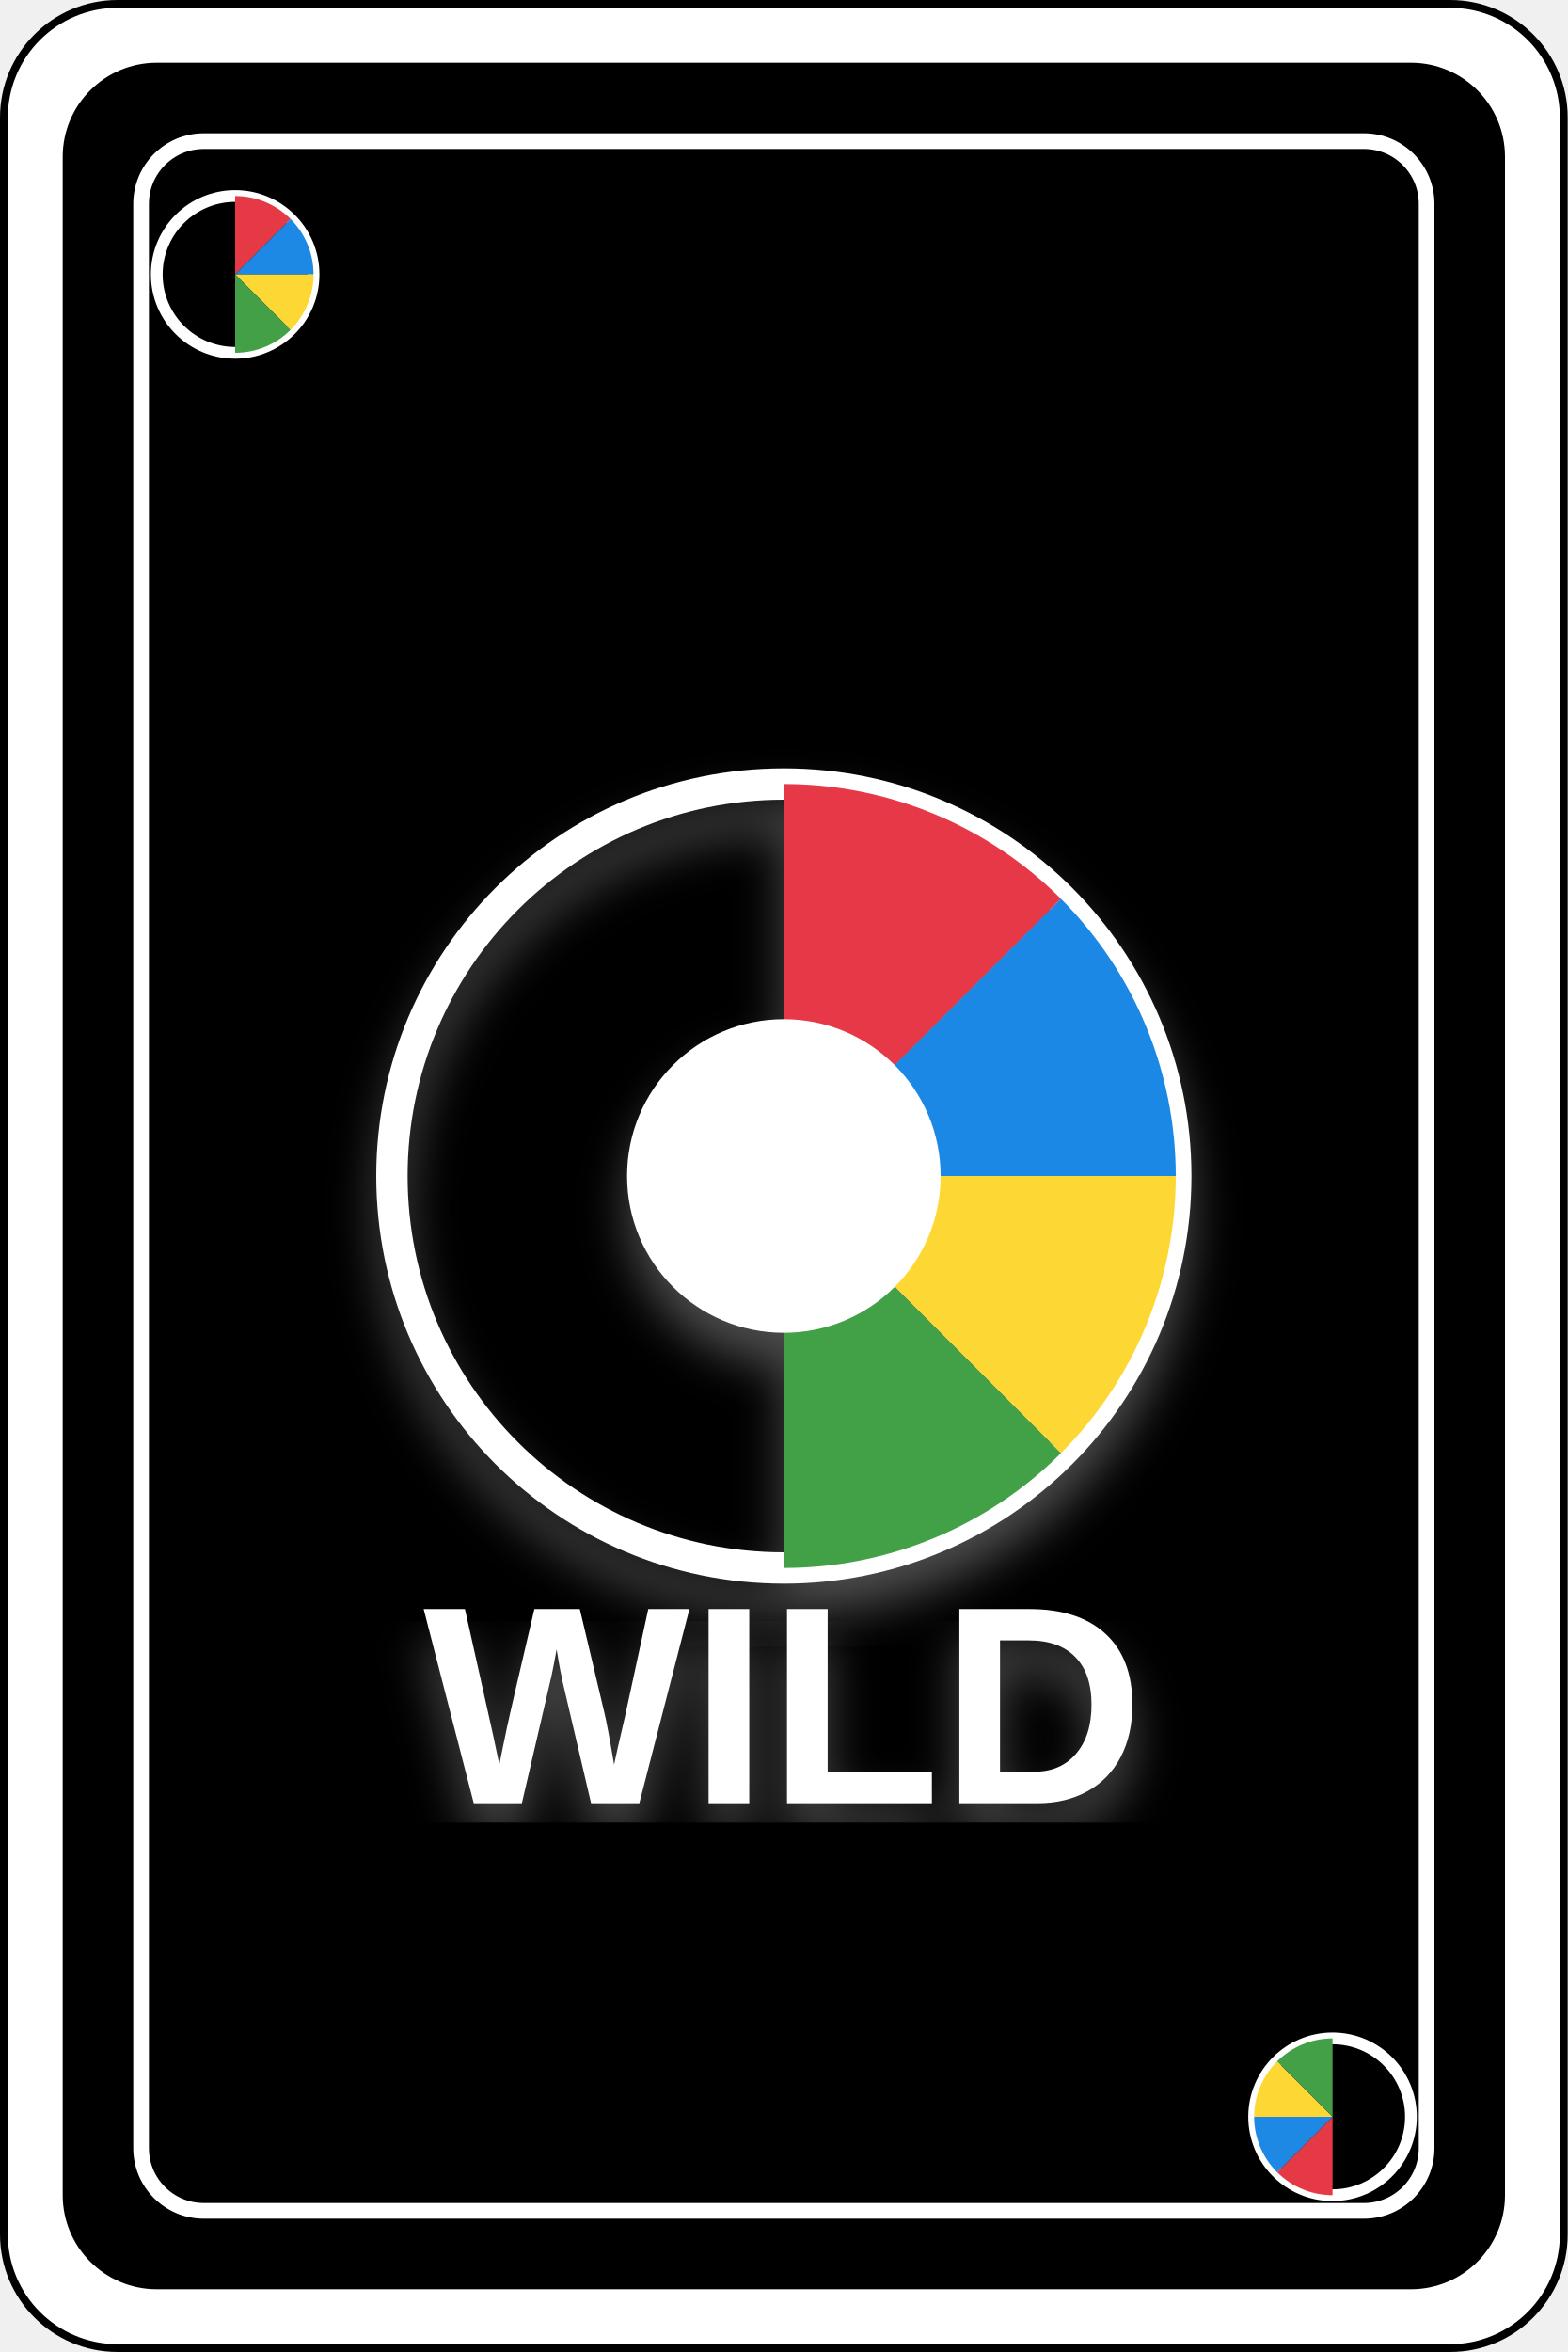
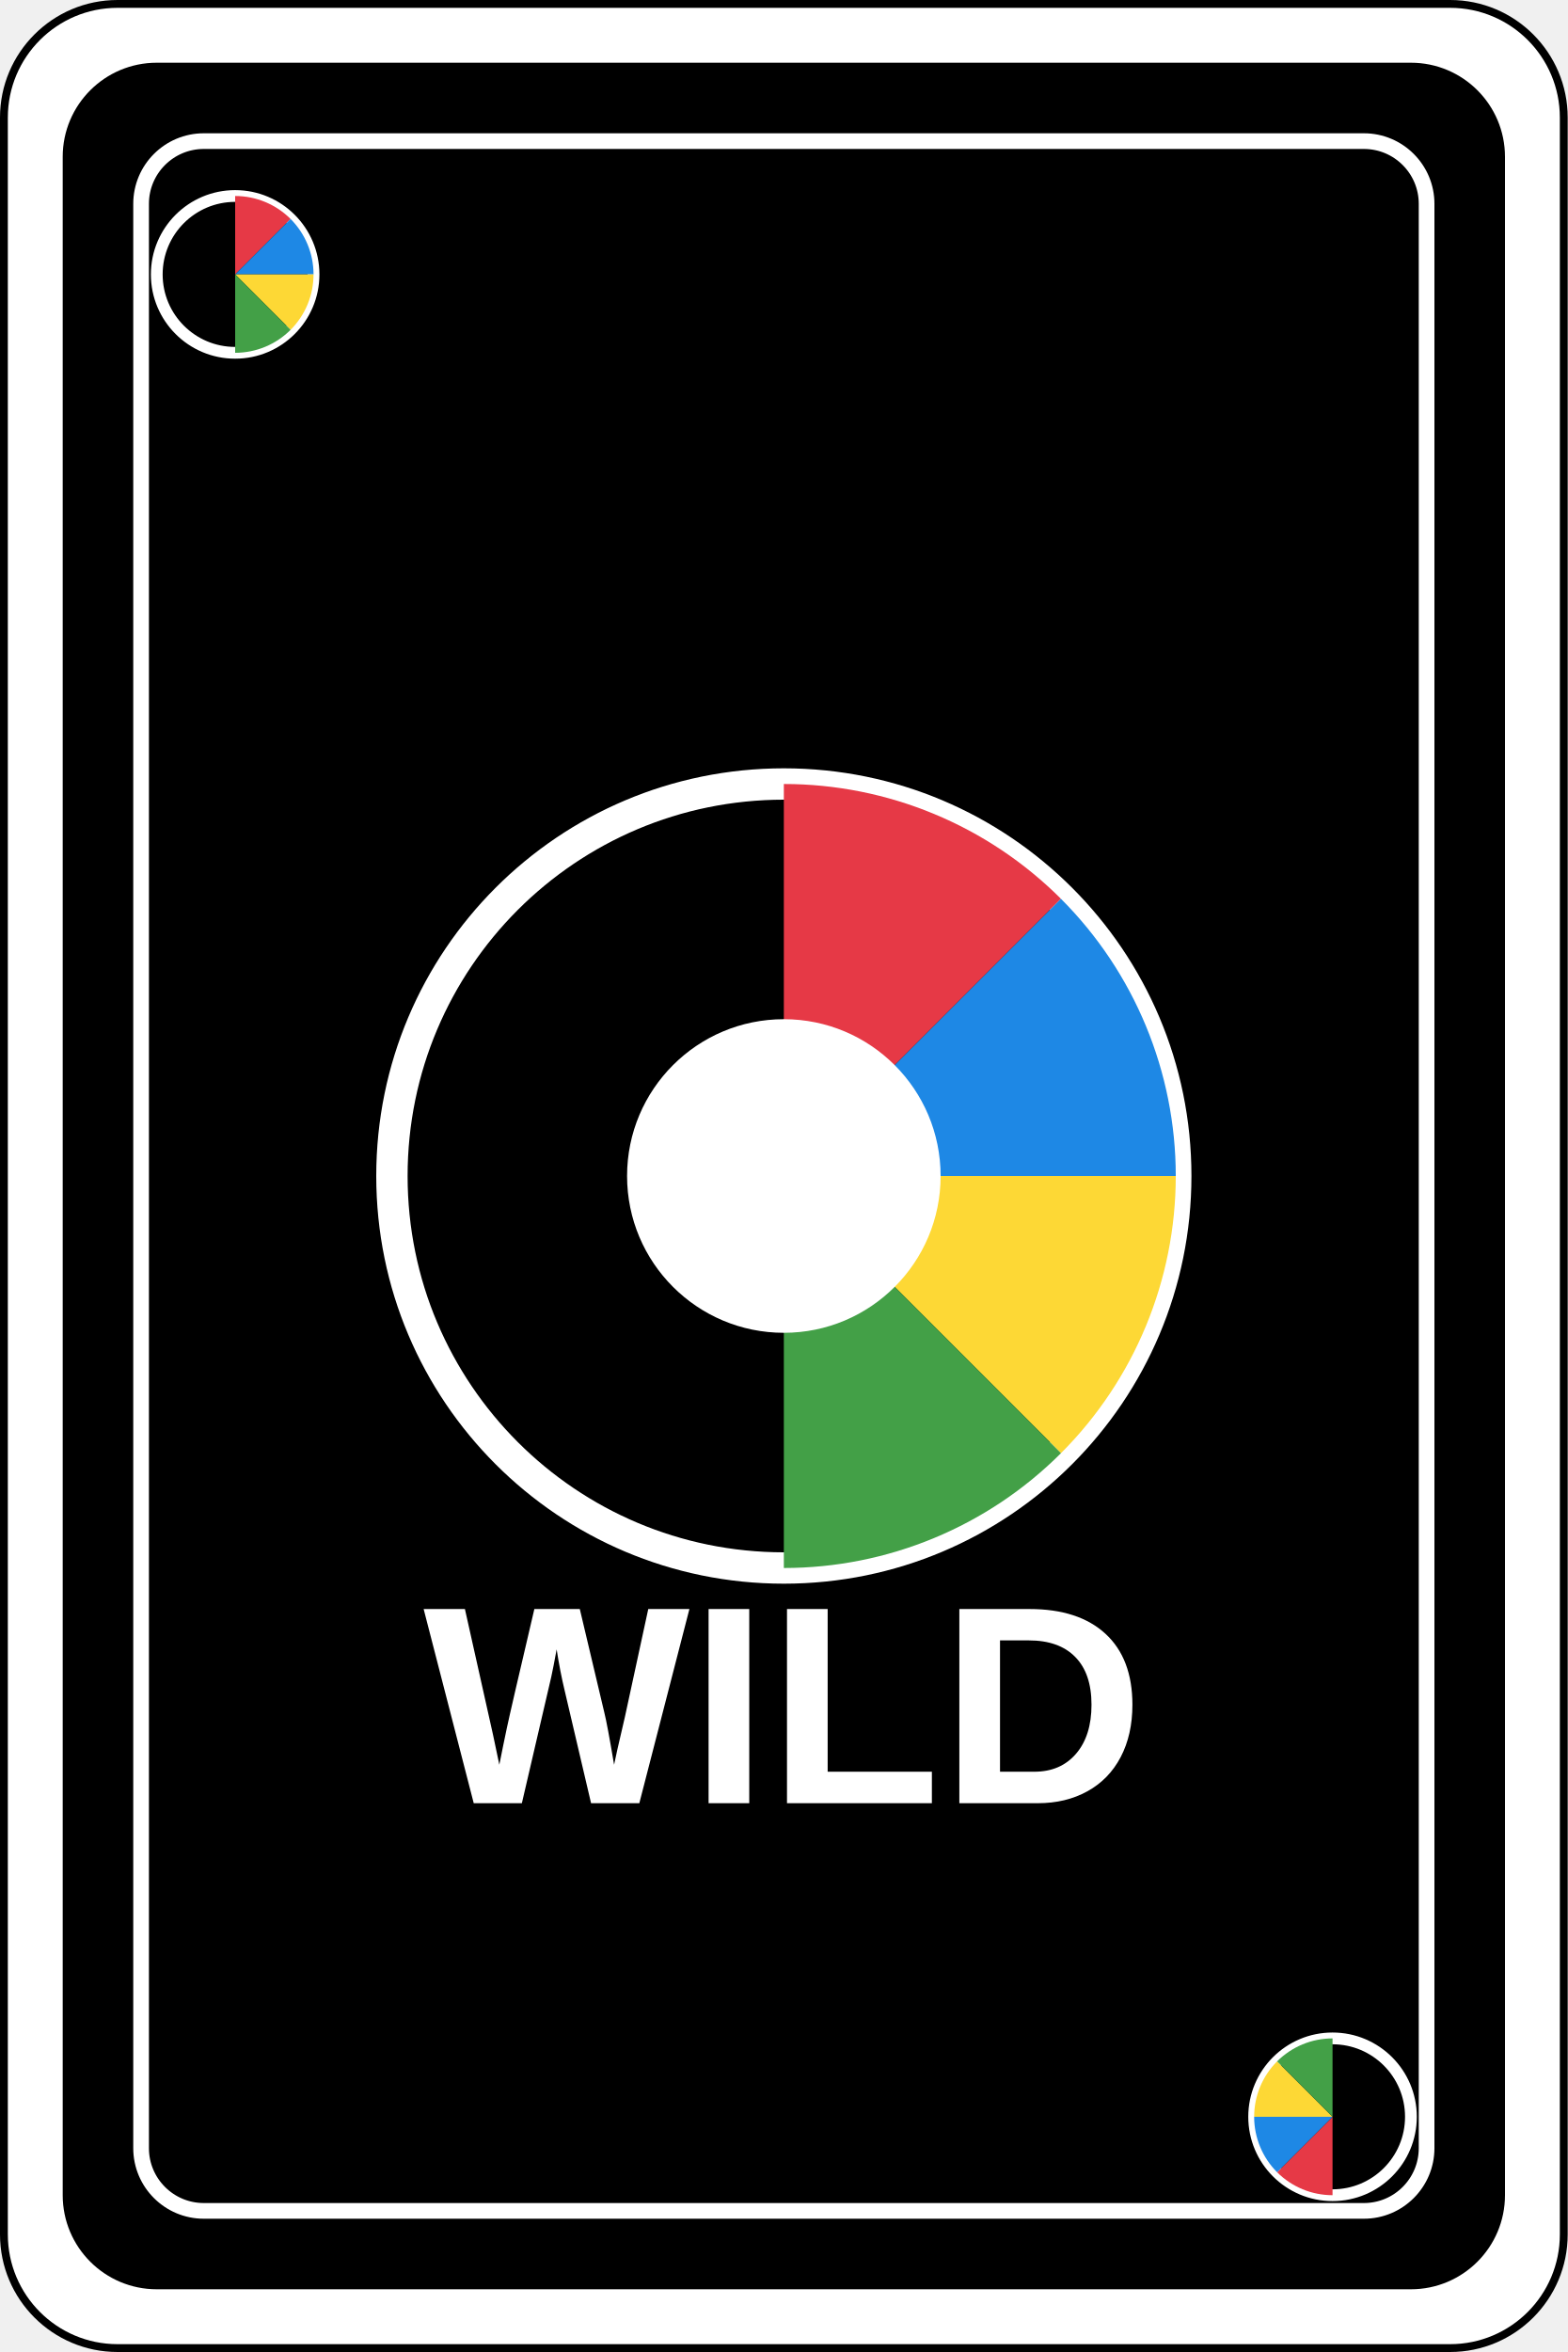
<svg xmlns="http://www.w3.org/2000/svg" width="200" height="300" viewBox="0 0 200 300">
  <rect width="200" height="300" rx="15" fill="#000000" />
  <rect x="1" y="1" width="198" height="298" rx="14" fill="#FFFFFF" />
  <rect x="8" y="8" width="184" height="284" rx="12" fill="#000000" />
  <rect x="18" y="18" width="164" height="264" rx="8" fill="none" stroke="#FFFFFF" stroke-width="2" />
  <defs>
-     <filter id="shadow">
-       <feDropShadow dx="0" dy="4" stdDeviation="3" flood-color="#FFFFFF" flood-opacity="0.3" />
-     </filter>
    <clipPath id="topLeft">
      <path d="M 100 150 L 100 100 A 50 50 0 0 1 135.355 114.645 Z" />
    </clipPath>
    <clipPath id="topRight">
      <path d="M 100 150 L 135.355 114.645 A 50 50 0 0 1 150 150 Z" />
    </clipPath>
    <clipPath id="bottomRight">
      <path d="M 100 150 L 150 150 A 50 50 0 0 1 135.355 185.355 Z" />
    </clipPath>
    <clipPath id="bottomLeft">
      <path d="M 100 150 L 135.355 185.355 A 50 50 0 0 1 100 200 Z" />
    </clipPath>
  </defs>
-   <g filter="url(#shadow)">
+   <g>
    <circle cx="100" cy="150" r="50" fill="none" stroke="#FFFFFF" stroke-width="4" />
    <circle cx="100" cy="150" r="50" fill="#E63946" clip-path="url(#topLeft)" />
    <circle cx="100" cy="150" r="50" fill="#1E88E5" clip-path="url(#topRight)" />
    <circle cx="100" cy="150" r="50" fill="#FDD835" clip-path="url(#bottomRight)" />
    <circle cx="100" cy="150" r="50" fill="#43A047" clip-path="url(#bottomLeft)" />
    <circle cx="100" cy="150" r="20" fill="#FFFFFF" />
  </g>
-   <text x="100" y="230" font-family="Arial, sans-serif" font-size="36" font-weight="bold" fill="#FFFFFF" text-anchor="middle" filter="url(#shadow)">WILD</text>
+   <text x="100" y="230" font-family="Arial, sans-serif" font-size="36" font-weight="bold" fill="#FFFFFF" text-anchor="middle">WILD</text>
  <g>
    <circle cx="30" cy="35" r="10" fill="none" stroke="#FFFFFF" stroke-width="1.5" />
    <path d="M 30 35 L 30 25 A 10 10 0 0 1 37.071 27.929 Z" fill="#E63946" />
    <path d="M 30 35 L 37.071 27.929 A 10 10 0 0 1 40 35 Z" fill="#1E88E5" />
    <path d="M 30 35 L 40 35 A 10 10 0 0 1 37.071 42.071 Z" fill="#FDD835" />
    <path d="M 30 35 L 37.071 42.071 A 10 10 0 0 1 30 45 Z" fill="#43A047" />
  </g>
  <g transform="rotate(180 170 270)">
    <circle cx="170" cy="270" r="10" fill="none" stroke="#FFFFFF" stroke-width="1.5" />
    <path d="M 170 270 L 170 260 A 10 10 0 0 1 177.071 262.929 Z" fill="#E63946" />
    <path d="M 170 270 L 177.071 262.929 A 10 10 0 0 1 180 270 Z" fill="#1E88E5" />
    <path d="M 170 270 L 180 270 A 10 10 0 0 1 177.071 277.071 Z" fill="#FDD835" />
    <path d="M 170 270 L 177.071 277.071 A 10 10 0 0 1 170 280 Z" fill="#43A047" />
  </g>
</svg>
